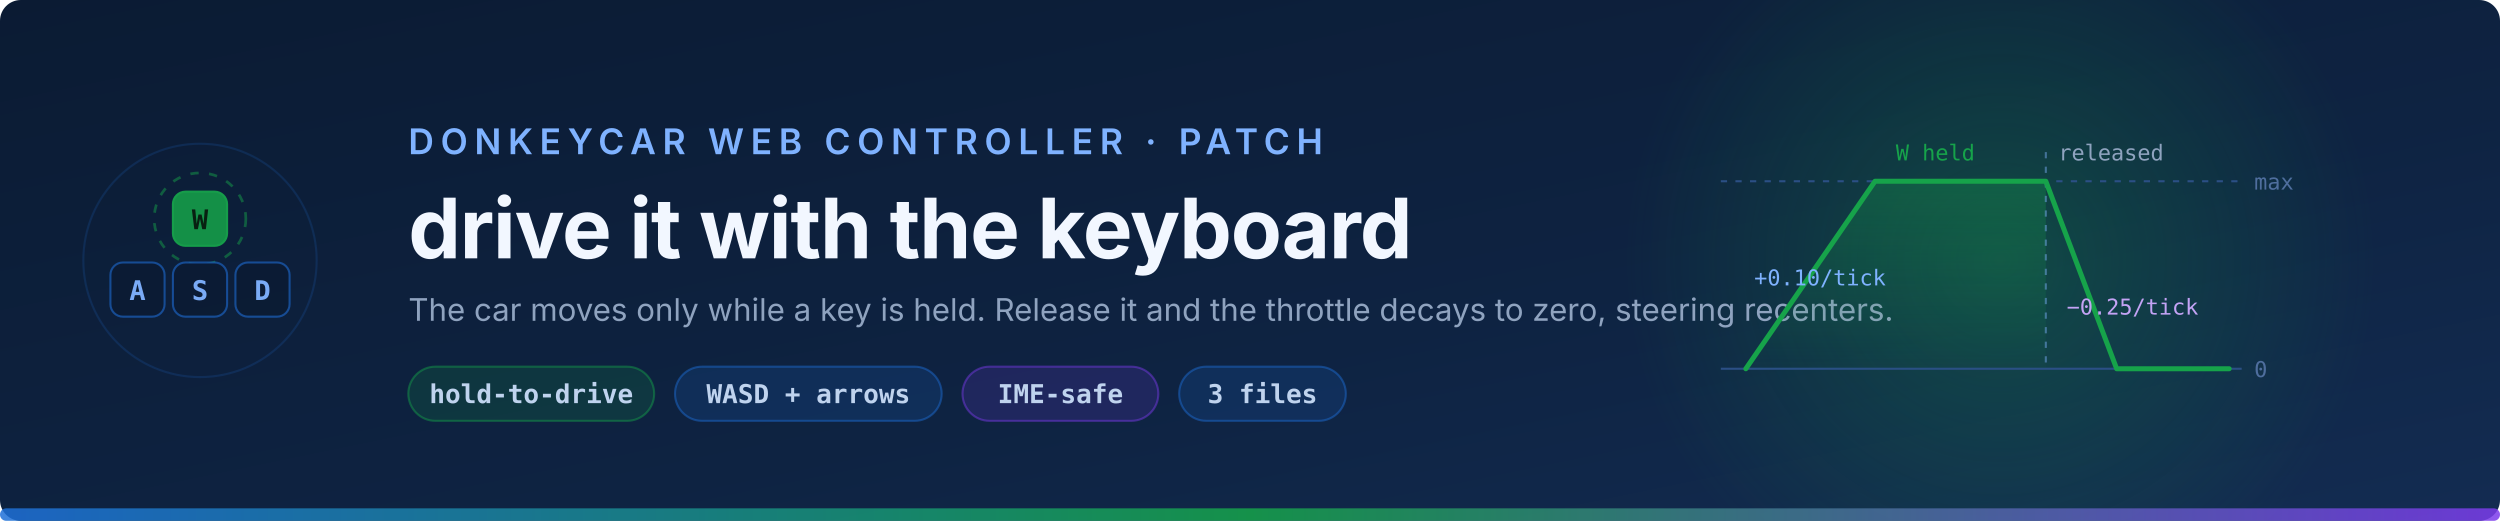
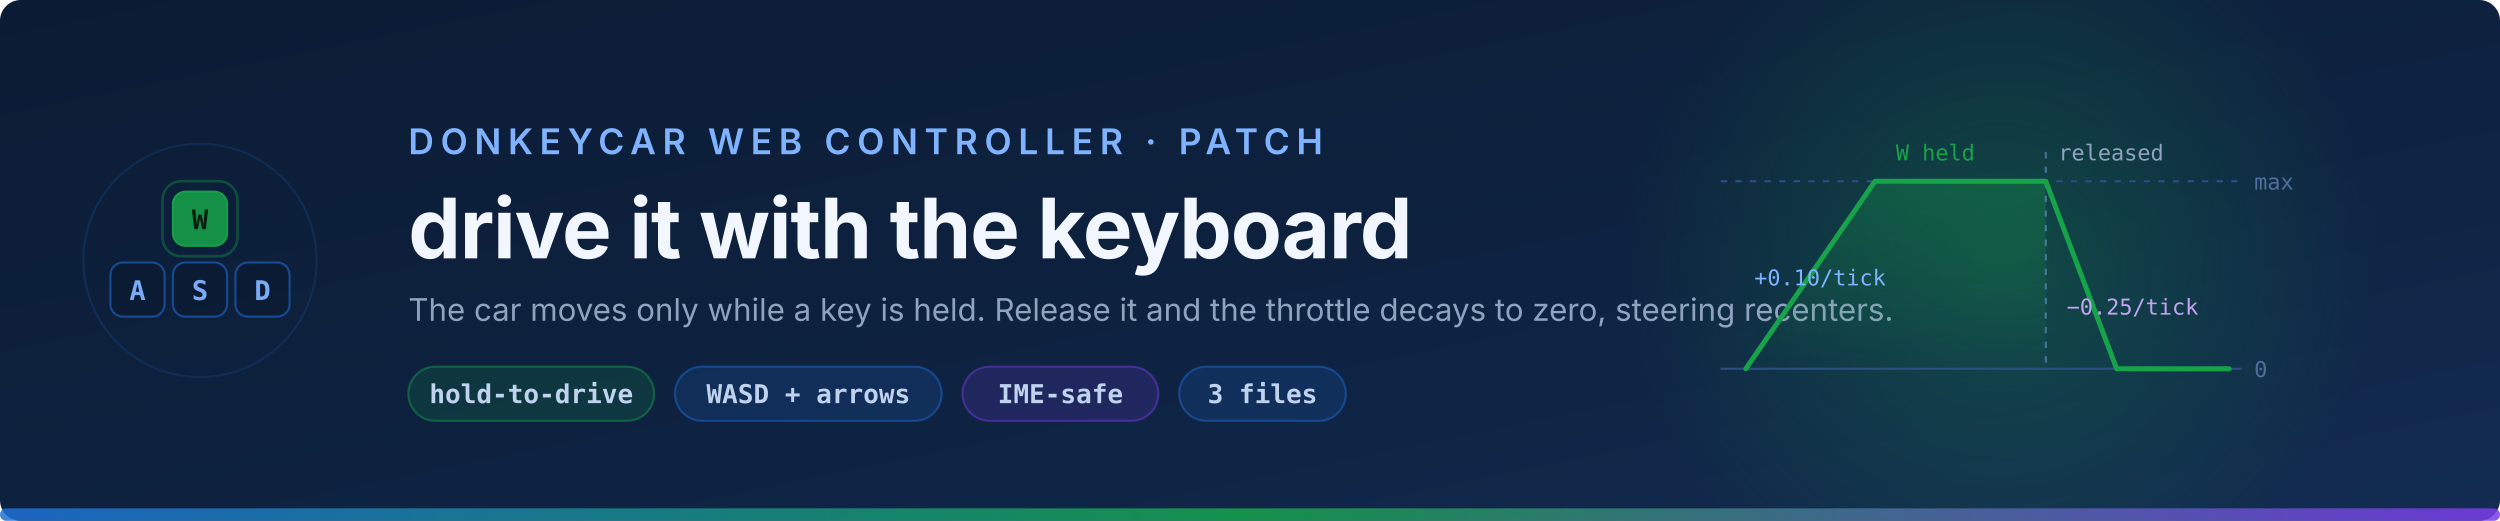
<svg xmlns="http://www.w3.org/2000/svg" viewBox="0 0 1200 250" width="1200" height="250" role="img" aria-label="donkeycar web controller patch — the car moves only while a key is held; release it and throttle decays to zero while steering recenters">
  <defs>
    <linearGradient id="bg" x1="0" y1="0" x2="1" y2="1">
      <stop offset="0%" stop-color="#0B1B33" />
      <stop offset="60%" stop-color="#0E2342" />
      <stop offset="100%" stop-color="#132C52" />
    </linearGradient>
    <linearGradient id="accent" x1="0" y1="0" x2="1" y2="0">
      <stop offset="0%" stop-color="#1E6FD9" />
      <stop offset="50%" stop-color="#16A34A" />
      <stop offset="100%" stop-color="#7C3AED" />
    </linearGradient>
    <radialGradient id="glow" cx="0.5" cy="0.5" r="0.5">
      <stop offset="0%" stop-color="#16A34A" stop-opacity="0.3" />
      <stop offset="100%" stop-color="#16A34A" stop-opacity="0" />
    </radialGradient>
    <linearGradient id="hold" x1="0" y1="0" x2="0" y2="1">
      <stop offset="0%" stop-color="#16A34A" stop-opacity="0.3" />
      <stop offset="100%" stop-color="#16A34A" stop-opacity="0.02" />
    </linearGradient>
    <style>
      .t  { font-family: "Segoe UI", Inter, "Helvetica Neue", Arial, sans-serif; }
      .h1 { font-size: 40px; font-weight: 700; fill: #F2F7FF; letter-spacing: -0.5px; }
      .h2 { font-size: 17px; font-weight: 600; fill: #7FB2FF; letter-spacing: 3.2px; }
      .sub{ font-size: 15px; fill: #8FA3BF; }
      .tag{ font-size: 12.5px; font-weight: 600; fill: #BFD3EE; }
      .mono{ font-family: "JetBrains Mono", "Consolas", "SF Mono", monospace; }
      .key{ font-size: 13px; font-weight: 700; }
    </style>
  </defs>
  <rect width="1200" height="250" rx="10" fill="url(#bg)" />
  <circle cx="960" cy="125" r="180" fill="url(#glow)" />
  <g transform="translate(96,125)" opacity="0.95">
    <circle r="56" fill="none" stroke="#1E6FD9" stroke-opacity="0.18" stroke-width="1" />
    <g class="t mono key" text-anchor="middle">
      <g>
+         <rect x="-18" y="-38" width="36" height="36" rx="9" fill="none" stroke="#16A34A" stroke-opacity="0.35" stroke-width="1.3" />
        <rect x="-13" y="-33" width="26" height="26" rx="6" fill="#16A34A" fill-opacity="0.9" stroke="#16A34A" />
        <text x="0" y="-15" fill="#07210F">W</text>
-       </g>
-       <g fill="none" stroke="#16A34A" stroke-opacity="0.5" stroke-width="1.3">
-         <circle r="22" cx="0" cy="-20" stroke-dasharray="4 5" />
      </g>
      <g>
        <rect x="-43" y="1" width="26" height="26" rx="6" fill="#0B1B33" stroke="#1E6FD9" stroke-opacity="0.6" />
        <text x="-30" y="19" fill="#7FB2FF">A</text>
      </g>
      <g>
        <rect x="-13" y="1" width="26" height="26" rx="6" fill="#0B1B33" stroke="#1E6FD9" stroke-opacity="0.6" />
        <text x="0" y="19" fill="#7FB2FF">S</text>
      </g>
      <g>
        <rect x="17" y="1" width="26" height="26" rx="6" fill="#0B1B33" stroke="#1E6FD9" stroke-opacity="0.6" />
        <text x="30" y="19" fill="#7FB2FF">D</text>
      </g>
    </g>
  </g>
  <text class="t h2" x="196" y="74">DONKEYCAR WEB CONTROLLER · PATCH</text>
  <text class="t h1" x="196" y="124">drive it with the keyboard</text>
  <text class="t sub" x="196" y="154">The car moves only while a key is held. Release it and the throttle decays to zero, steering recenters.</text>
  <g transform="translate(196,176)">
    <g>
      <rect x="0" y="0" width="118" height="26" rx="13" fill="#16A34A" fill-opacity="0.16" stroke="#16A34A" stroke-opacity="0.45" />
      <text class="t tag mono" x="59" y="17.5" text-anchor="middle">hold-to-drive</text>
    </g>
    <g transform="translate(128,0)">
      <rect x="0" y="0" width="128" height="26" rx="13" fill="#1E6FD9" fill-opacity="0.16" stroke="#1E6FD9" stroke-opacity="0.45" />
      <text class="t tag mono" x="64" y="17.5" text-anchor="middle">WASD + arrows</text>
    </g>
    <g transform="translate(266,0)">
      <rect x="0" y="0" width="94" height="26" rx="13" fill="#7C3AED" fill-opacity="0.16" stroke="#7C3AED" stroke-opacity="0.45" />
      <text class="t tag mono" x="47" y="17.5" text-anchor="middle">IME-safe</text>
    </g>
    <g transform="translate(370,0)">
      <rect x="0" y="0" width="80" height="26" rx="13" fill="#1E6FD9" fill-opacity="0.16" stroke="#1E6FD9" stroke-opacity="0.45" />
      <text class="t tag mono" x="40" y="17.5" text-anchor="middle">3 files</text>
    </g>
  </g>
  <g transform="translate(958,125)">
    <g class="t mono" font-size="10.5">
      <line x1="-132" y1="-38" x2="118" y2="-38" stroke="#2B4F85" stroke-width="1" stroke-dasharray="3 4" />
      <text x="124" y="-34" fill="#4F6E9E">max</text>
      <line x1="-132" y1="52" x2="118" y2="52" stroke="#2B4F85" stroke-width="1" />
      <text x="124" y="56" fill="#4F6E9E">0</text>
      <path d="M -120 52 L -58 -38 L 24 -38 L 24 52 Z" fill="url(#hold)" />
      <line x1="24" y1="-52" x2="24" y2="52" stroke="#7FB2FF" stroke-opacity="0.45" stroke-width="1" stroke-dasharray="3 4" />
      <path d="M -120 52 L -58 -38 L 24 -38 L 58 52 L 112 52" fill="none" stroke="#16A34A" stroke-width="2.4" stroke-linejoin="round" stroke-linecap="round" />
      <text x="-48" y="-48" fill="#16A34A">W held</text>
      <text x="30" y="-48" fill="#8FA3BF">released</text>
      <text x="-116" y="12" fill="#7FB2FF">+0.10/tick</text>
      <text x="34" y="26" fill="#C4A3F5">−0.25/tick</text>
    </g>
  </g>
  <rect x="0" y="244" width="1200" height="6" rx="3" fill="url(#accent)" opacity="0.85" />
</svg>
